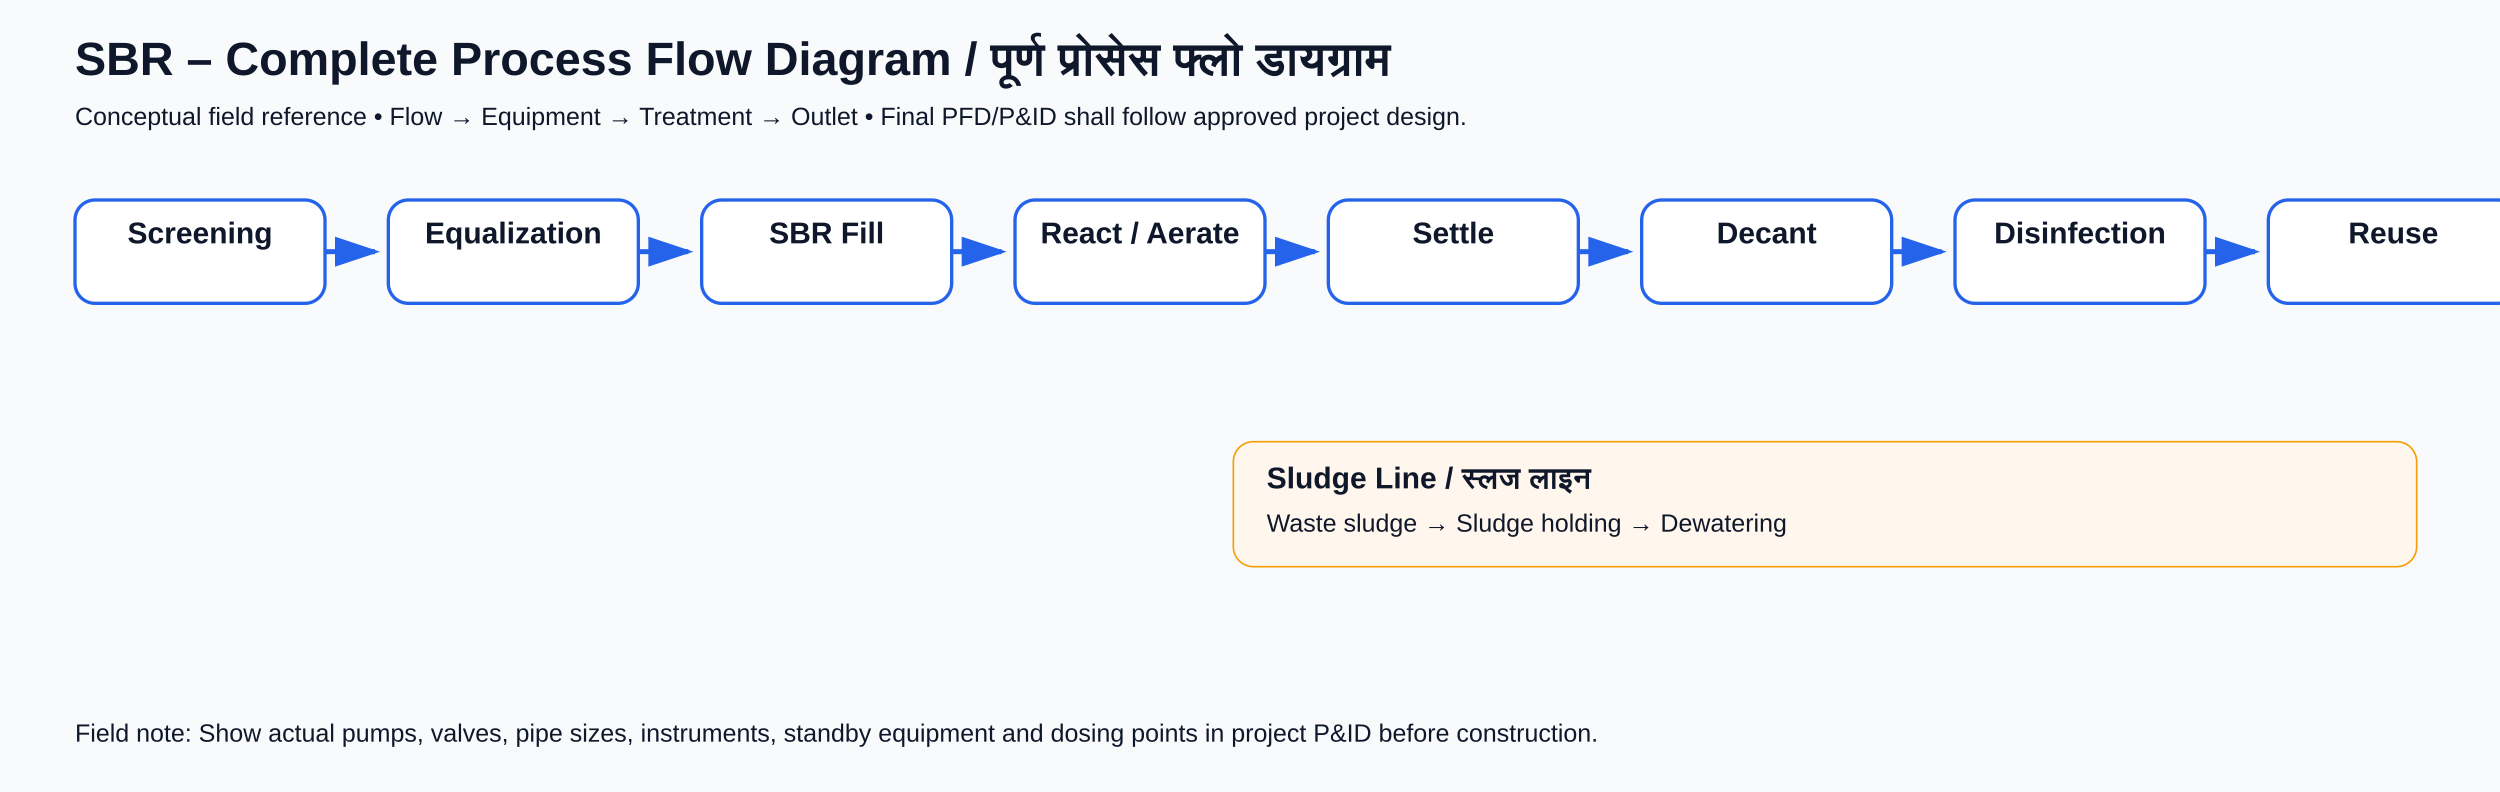
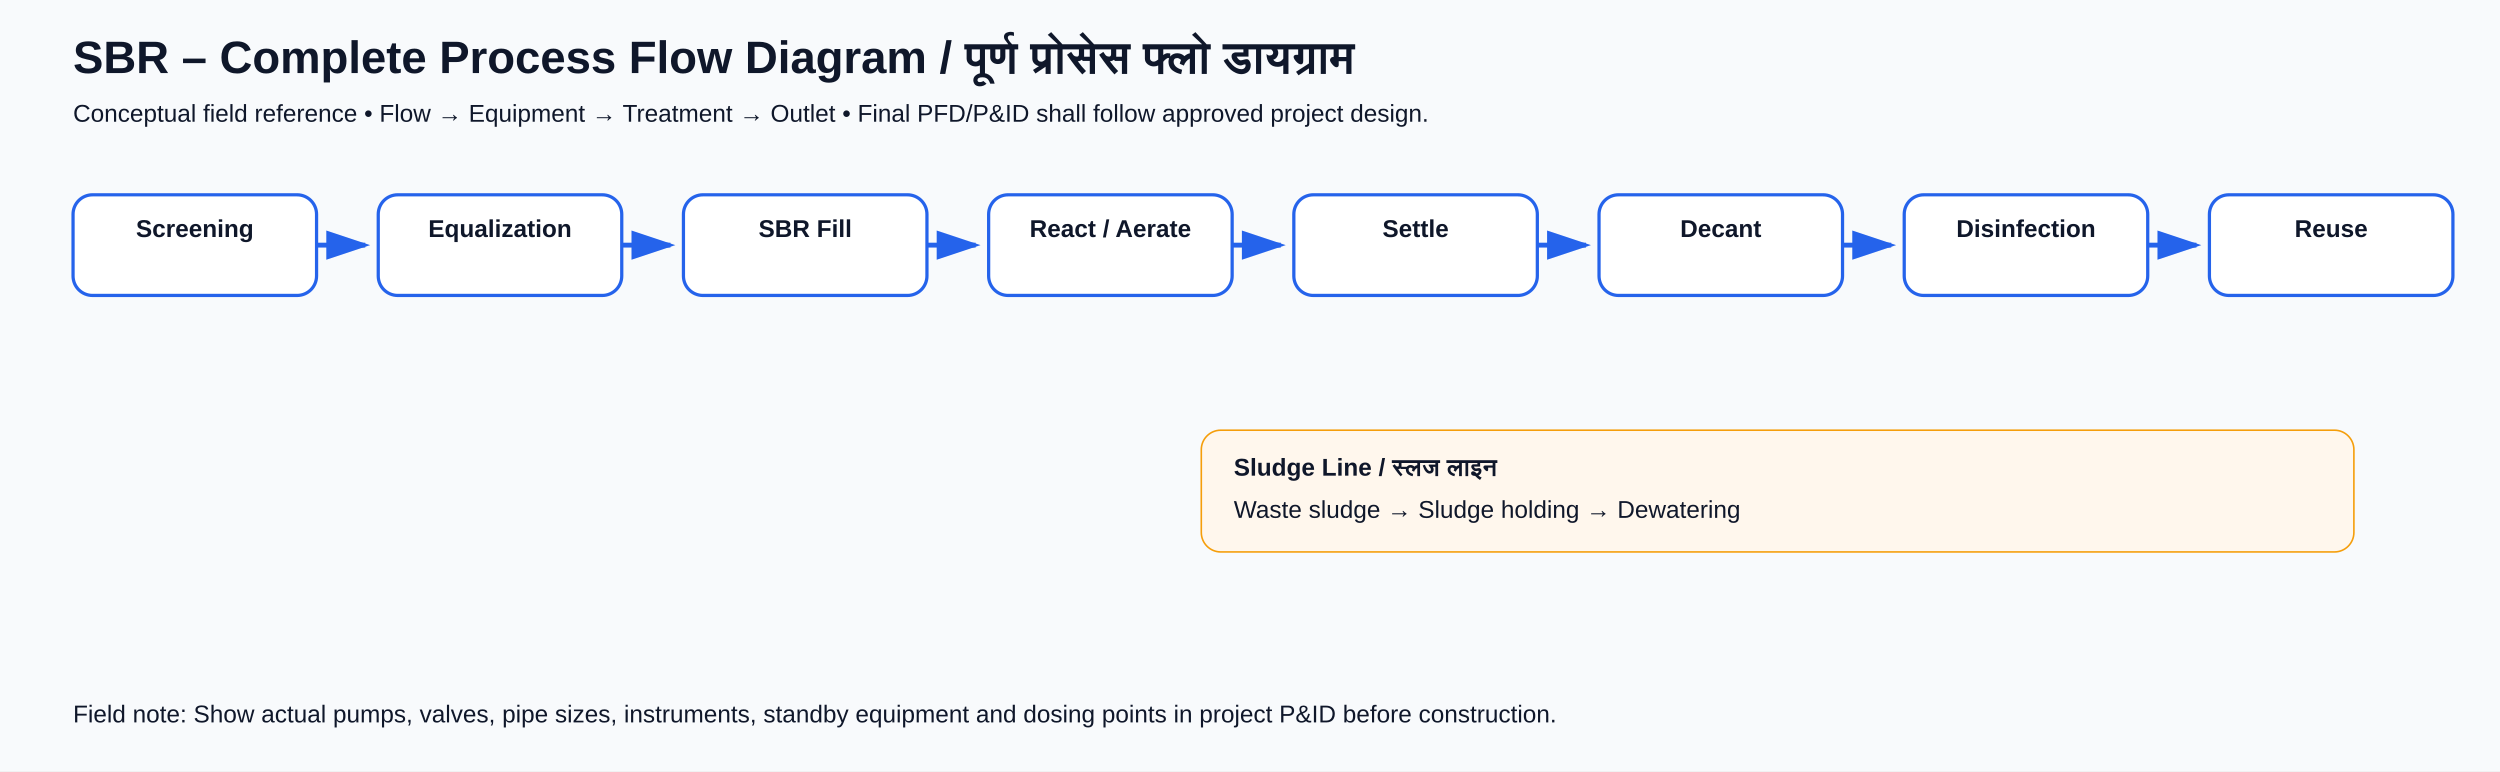
- <svg xmlns="http://www.w3.org/2000/svg" width="1500" height="475" viewBox="0 0 1500 475">
+ <svg xmlns="http://www.w3.org/2000/svg" width="1540" height="475" viewBox="0 0 1540 475">
  <defs>
    <marker id="a" markerWidth="10" markerHeight="10" refX="8" refY="3" orient="auto">
      <path d="M0,0 L0,6 L9,3 z" fill="#2563eb" />
    </marker>
-     <style>.t{font-family:Arial,sans-serif;fill:#0f172a}.b{fill:#fff;stroke:#2563eb;stroke-width:2}.l{stroke:#2563eb;stroke-width:3;fill:none;marker-end:url(#a)}.s{font-size:18px;font-weight:700}.n{font-size:15px}.h{font-size:28px;font-weight:700}</style>
+     <style>.t{font-family:Arial,sans-serif;fill:#0f172a}.b{fill:#fff;stroke:#2563eb;stroke-width:2}.l{stroke:#2563eb;stroke-width:3;fill:none;marker-end:url(#a)}.s{font-size:15px;font-weight:700}.n{font-size:15px}.h{font-size:28px;font-weight:700}</style>
  </defs>
  <rect width="100%" height="100%" fill="#f8fafc" />
  <text class="t h" x="45" y="45">SBR – Complete Process Flow Diagram / पूर्ण प्रोसेस फ्लो डायग्राम</text>
  <text class="t n" x="45" y="75">Conceptual field reference • Flow → Equipment → Treatment → Outlet • Final PFD/P&amp;ID shall follow approved project design.</text>
  <rect class="b" x="45" y="120" rx="12" width="150" height="62" />
  <text class="t s" text-anchor="middle" x="120.0" y="146">Screening</text>
  <rect class="b" x="233" y="120" rx="12" width="150" height="62" />
  <text class="t s" text-anchor="middle" x="308.0" y="146">Equalization</text>
  <rect class="b" x="421" y="120" rx="12" width="150" height="62" />
  <text class="t s" text-anchor="middle" x="496.0" y="146">SBR Fill</text>
  <rect class="b" x="609" y="120" rx="12" width="150" height="62" />
  <text class="t s" text-anchor="middle" x="684.0" y="146">React / Aerate</text>
  <rect class="b" x="797" y="120" rx="12" width="150" height="62" />
  <text class="t s" text-anchor="middle" x="872.0" y="146">Settle</text>
  <rect class="b" x="985" y="120" rx="12" width="150" height="62" />
  <text class="t s" text-anchor="middle" x="1060.0" y="146">Decant</text>
  <rect class="b" x="1173" y="120" rx="12" width="150" height="62" />
  <text class="t s" text-anchor="middle" x="1248.0" y="146">Disinfection</text>
  <rect class="b" x="1361" y="120" rx="12" width="150" height="62" />
  <text class="t s" text-anchor="middle" x="1436.0" y="146">Reuse</text>
  <path class="l" d="M195,151.0 L225,151.0" />
  <path class="l" d="M383,151.0 L413,151.0" />
  <path class="l" d="M571,151.0 L601,151.0" />
  <path class="l" d="M759,151.0 L789,151.0" />
  <path class="l" d="M947,151.0 L977,151.0" />
  <path class="l" d="M1135,151.0 L1165,151.0" />
  <path class="l" d="M1323,151.0 L1353,151.0" />
  <rect x="740" y="265" width="710" height="75" rx="12" fill="#fff7ed" stroke="#f59e0b" />
  <text class="t s" x="760" y="293">Sludge Line / स्लज लाइन</text>
  <text class="t n" x="760" y="319">Waste sludge → Sludge holding → Dewatering</text>
  <text class="t n" x="45" y="445">Field note: Show actual pumps, valves, pipe sizes, instruments, standby equipment and dosing points in project P&amp;ID before construction.</text>
</svg>
